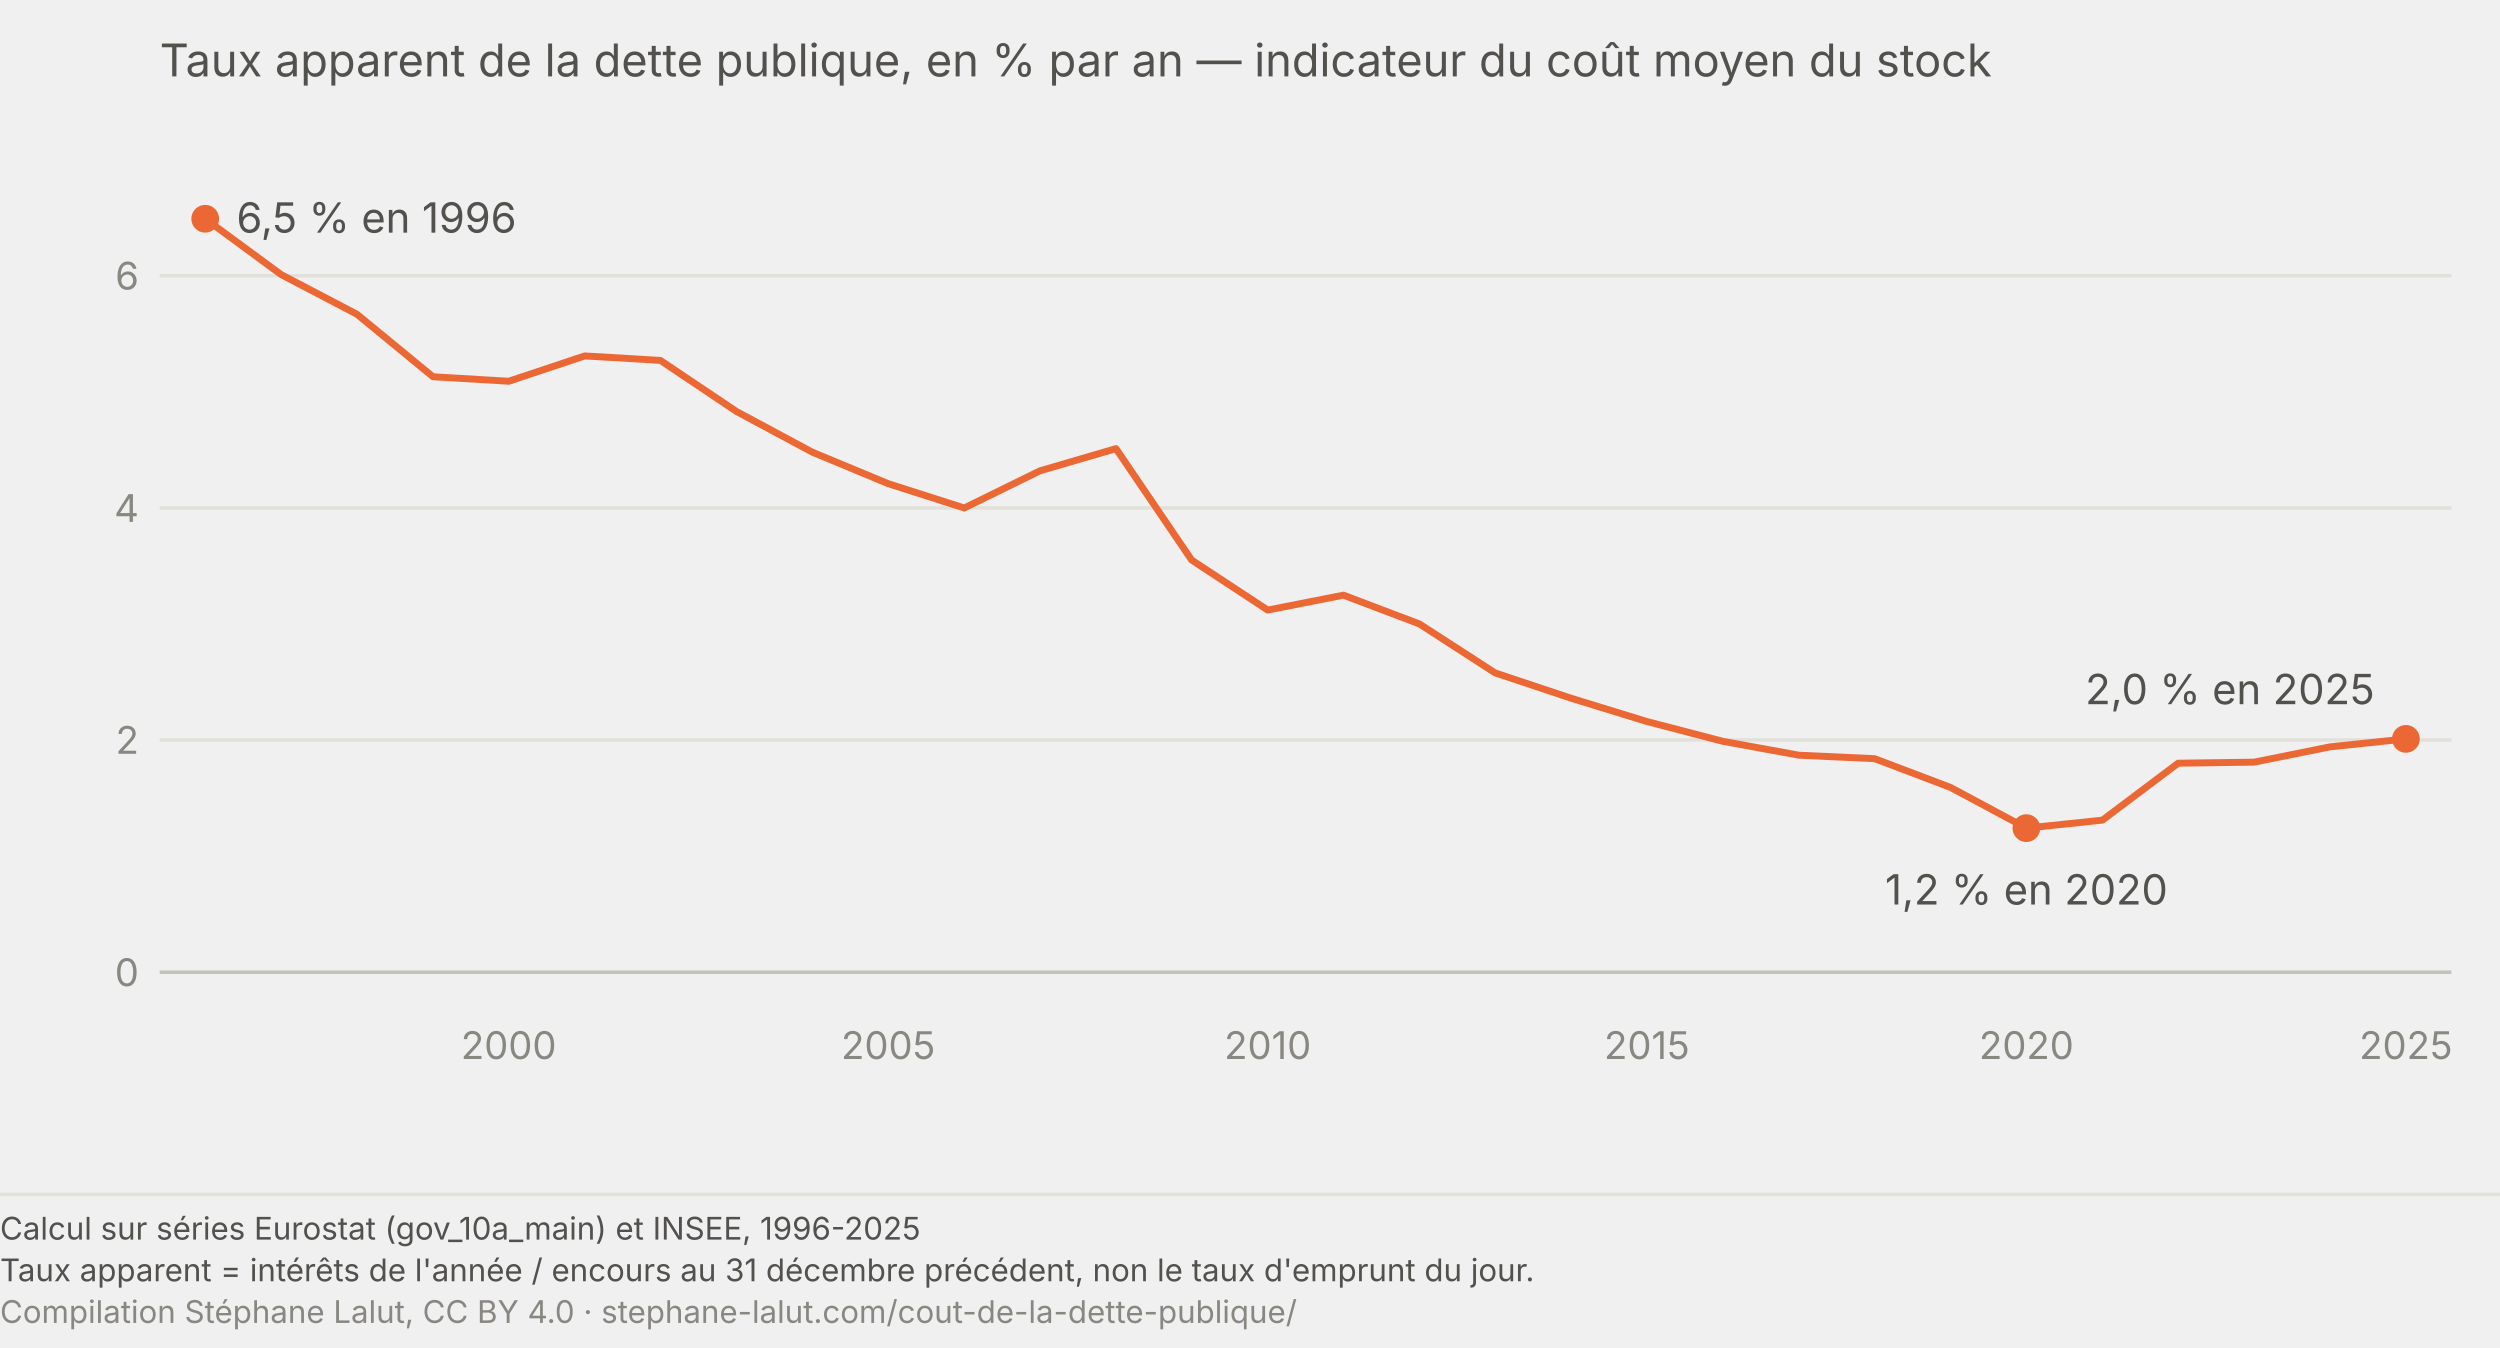
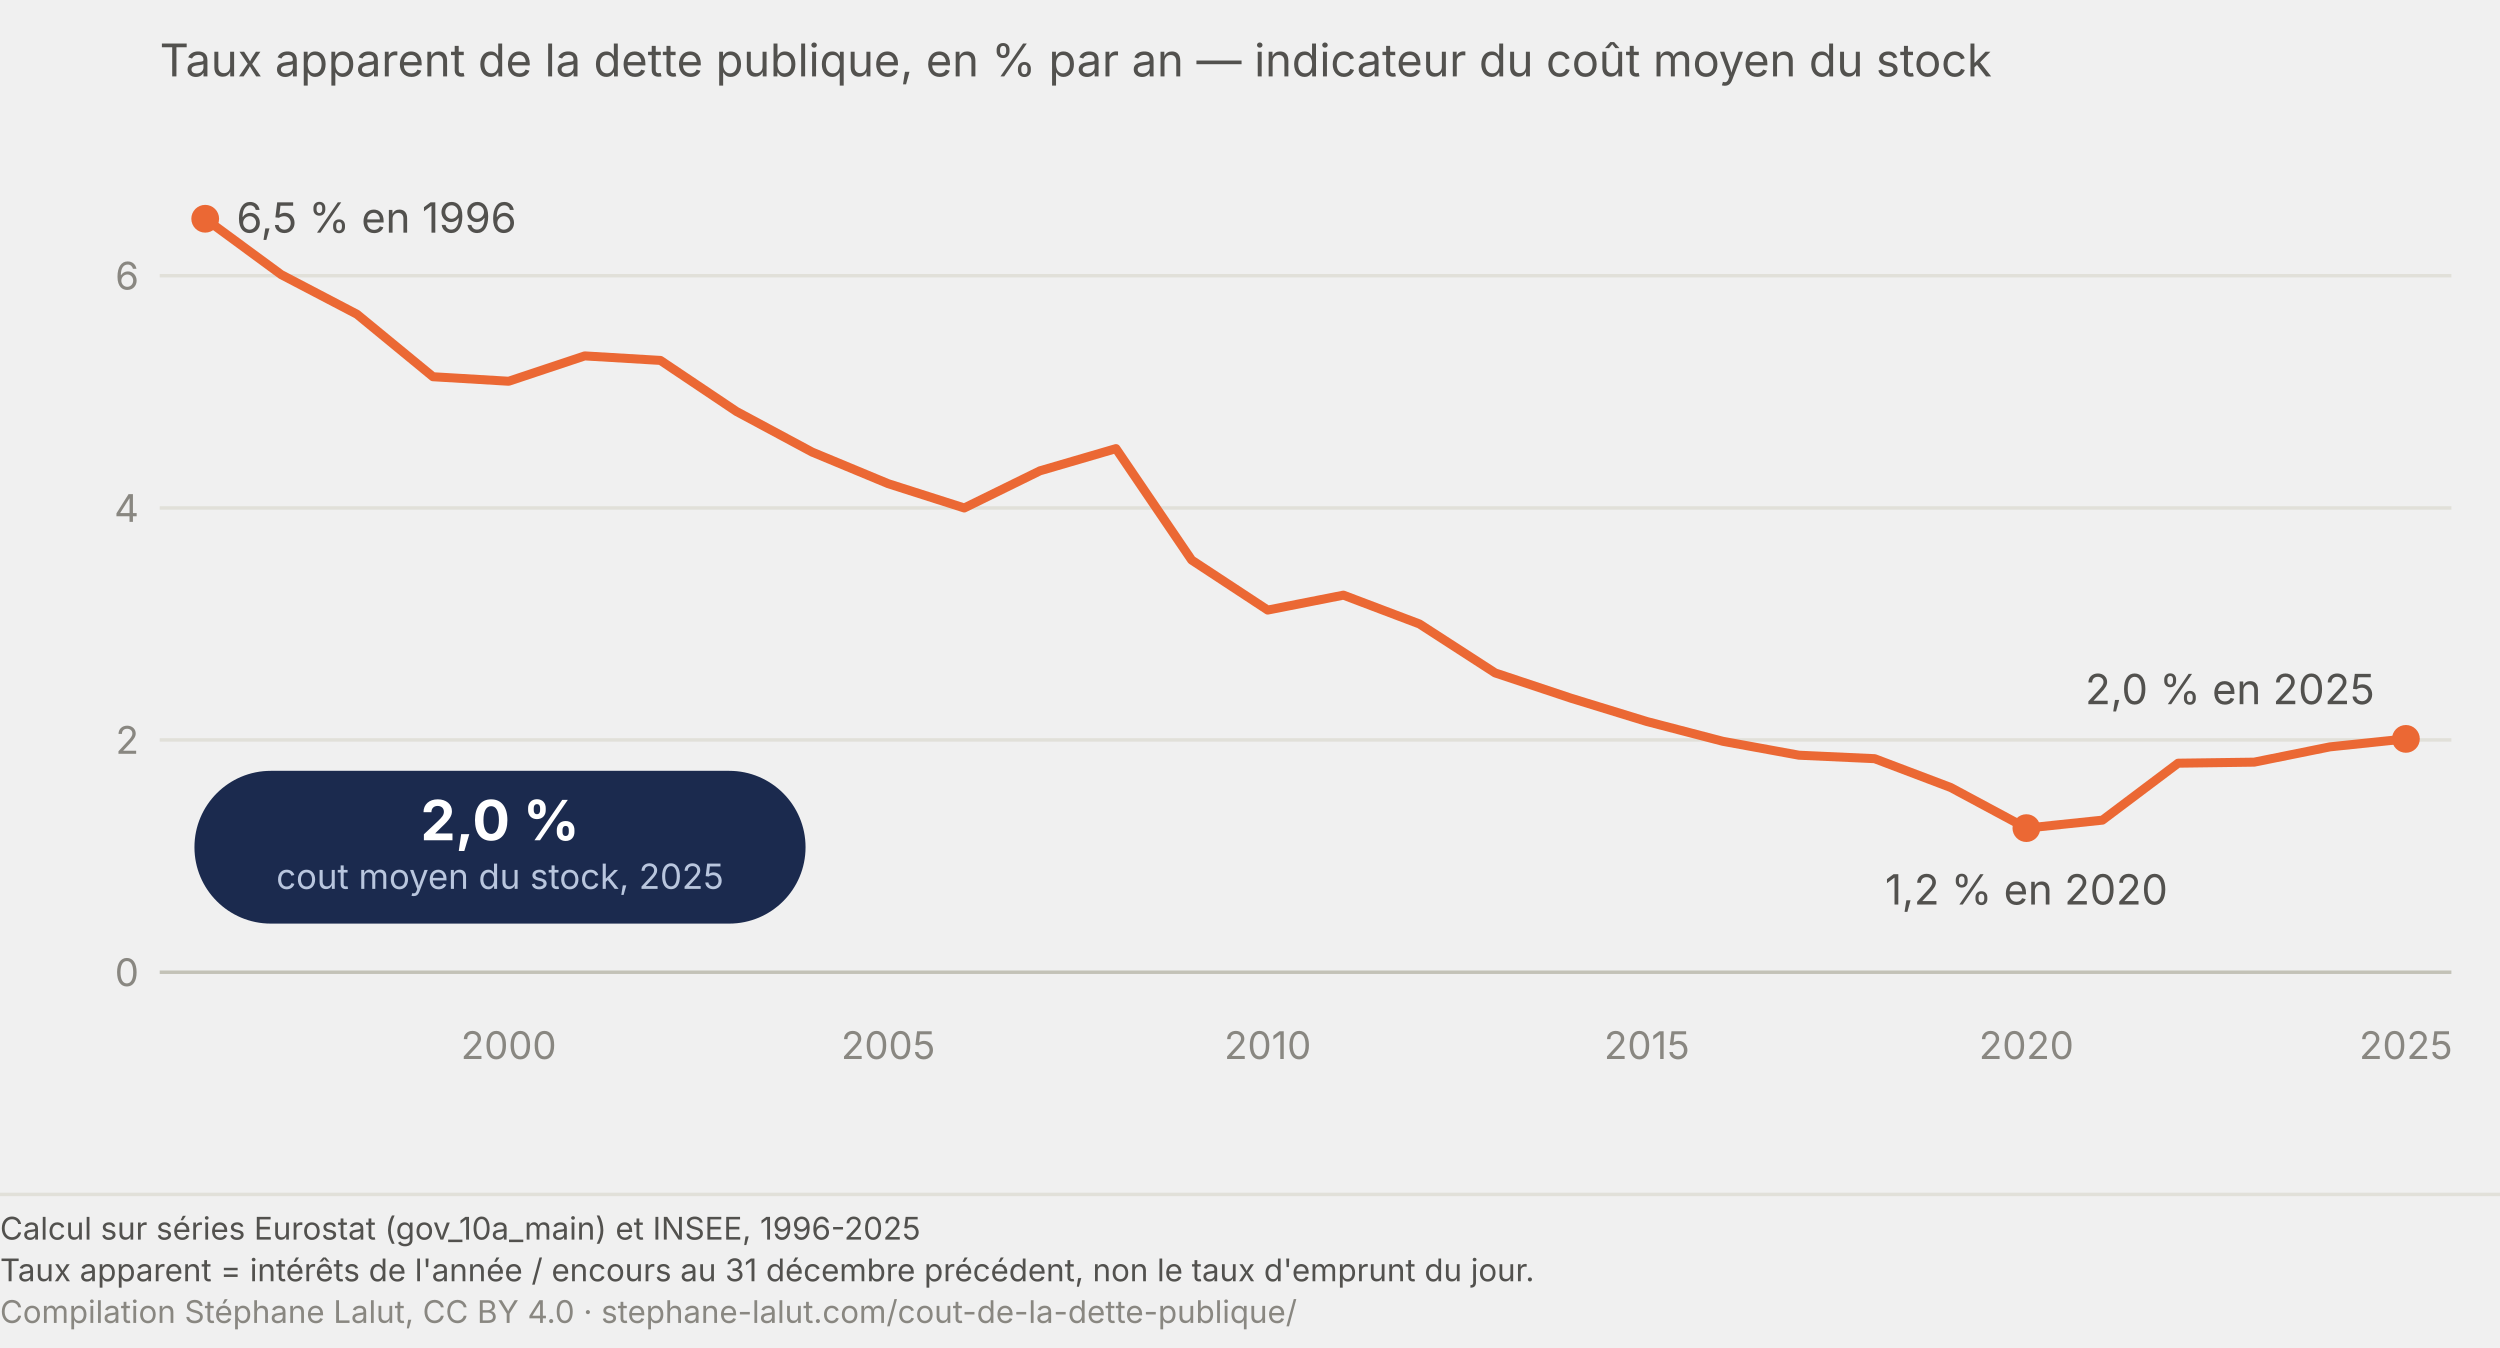
<svg xmlns="http://www.w3.org/2000/svg" viewBox="0 0 720 388" role="img" aria-labelledby="ta-t ta-d" font-family="system-ui, -apple-system, Segoe UI, sans-serif">
  <text x="46" y="22" font-size="13" fill="#52514e">Taux apparent de la dette publique, en % par an — indicateur du coût moyen du stock</text>
  <line x1="46" y1="280.0" x2="706" y2="280.0" stroke="#c3c2b7" stroke-width="1" />
  <text x="40" y="284.0" font-size="11" fill="#898781" text-anchor="end">0</text>
  <line x1="46" y1="213.1" x2="706" y2="213.1" stroke="#e1e0d9" stroke-width="1" />
  <text x="40" y="217.1" font-size="11" fill="#898781" text-anchor="end">2</text>
  <line x1="46" y1="146.3" x2="706" y2="146.3" stroke="#e1e0d9" stroke-width="1" />
  <text x="40" y="150.3" font-size="11" fill="#898781" text-anchor="end">4</text>
  <line x1="46" y1="79.4" x2="706" y2="79.4" stroke="#e1e0d9" stroke-width="1" />
  <text x="40" y="83.4" font-size="11" fill="#898781" text-anchor="end">6</text>
  <text x="146.5" y="305" font-size="11" fill="#898781" text-anchor="middle">2000</text>
  <text x="255.8" y="305" font-size="11" fill="#898781" text-anchor="middle">2005</text>
  <text x="365.1" y="305" font-size="11" fill="#898781" text-anchor="middle">2010</text>
  <text x="474.3" y="305" font-size="11" fill="#898781" text-anchor="middle">2015</text>
  <text x="583.6" y="305" font-size="11" fill="#898781" text-anchor="middle">2020</text>
  <text x="692.9" y="305" font-size="11" fill="#898781" text-anchor="middle">2025</text>
-   <path d="M59.1,63.0 L81.0,79.1 L102.8,90.5 L124.7,108.5 L146.5,109.8 L168.4,102.5 L190.2,103.8 L212.1,118.5 L233.9,130.2 L255.8,139.3 L277.7,146.3 L299.5,135.6 L321.4,129.2 L343.2,161.3 L365.1,175.7 L386.9,171.4 L408.8,179.7 L430.6,193.8 L452.5,201.1 L474.3,207.8 L496.2,213.5 L518.1,217.5 L539.9,218.5 L561.8,226.8 L583.6,238.5 L605.5,236.2 L627.3,219.8 L649.2,219.5 L671.0,215.1 L692.9,212.8" fill="none" stroke="#eb6834" stroke-width="2" stroke-linecap="round" stroke-linejoin="round" />
+   <path d="M59.1,63.0 L81.0,79.1 L102.8,90.5 L124.7,108.5 L146.5,109.8 L168.4,102.5 L190.2,103.8 L212.1,118.5 L233.9,130.2 L255.8,139.3 L277.7,146.3 L299.5,135.6 L321.4,129.2 L343.2,161.3 L365.1,175.7 L386.9,171.4 L408.8,179.7 L430.6,193.8 L452.5,201.1 L474.3,207.8 L496.2,213.5 L518.1,217.5 L539.9,218.5 L561.8,226.8 L583.6,238.5 L605.5,236.2 L627.3,219.8 L649.2,219.5 L671.0,215.1 L692.9,212.8" fill="none" stroke="#eb6834" stroke-width="2.6" stroke-linecap="round" stroke-linejoin="round" />
  <circle cx="59.1" cy="63.0" r="4" fill="#eb6834" />
  <text x="68.1" y="67.0" font-size="12" fill="#52514e" text-anchor="start">6,5 % en 1996</text>
  <circle cx="692.9" cy="212.8" r="4" fill="#eb6834" />
  <text x="683.9" y="202.8" font-size="12" fill="#52514e" text-anchor="end">2,0 % en 2025</text>
  <circle cx="583.6" cy="238.5" r="4" fill="#eb6834" />
  <text x="583.6" y="260.5" font-size="12" fill="#52514e" text-anchor="middle">1,2 % en 2020</text>
+   <rect x="56.0" y="222.0" width="176.0" height="44.0" rx="22.0" fill="#1B2A4E" />
+   <text x="144.0" y="242.0" font-size="16" font-weight="700" fill="#ffffff" text-anchor="middle">2,0 %</text>
+   <text x="144.0" y="256.0" font-size="10" fill="#b9c6de" text-anchor="middle">cout moyen du stock, 2025</text>
  <line x1="0" y1="344.0" x2="720" y2="344.0" stroke="#e1e0d9" stroke-width="1" />
  <text x="0" y="357.0" font-family="system-ui, -apple-system, Segoe UI, sans-serif" font-size="9" fill="#52514e">Calcul sur séries Eurostat (gov_10a_main) et INSEE, 1996-2025</text>
  <text x="0" y="369.0" font-family="system-ui, -apple-system, Segoe UI, sans-serif" font-size="9" fill="#52514e">Taux apparent = intérêts de l'année / encours au 31 décembre précédent, non le taux d'emprunt du jour.</text>
  <text x="0" y="381.0" font-family="system-ui, -apple-system, Segoe UI, sans-serif" font-size="9" fill="#898781">Compilation Stéphane Lalut, CC BY 4.0 · stephane-lalut.com/cout-de-la-dette-publique/</text>
</svg>
